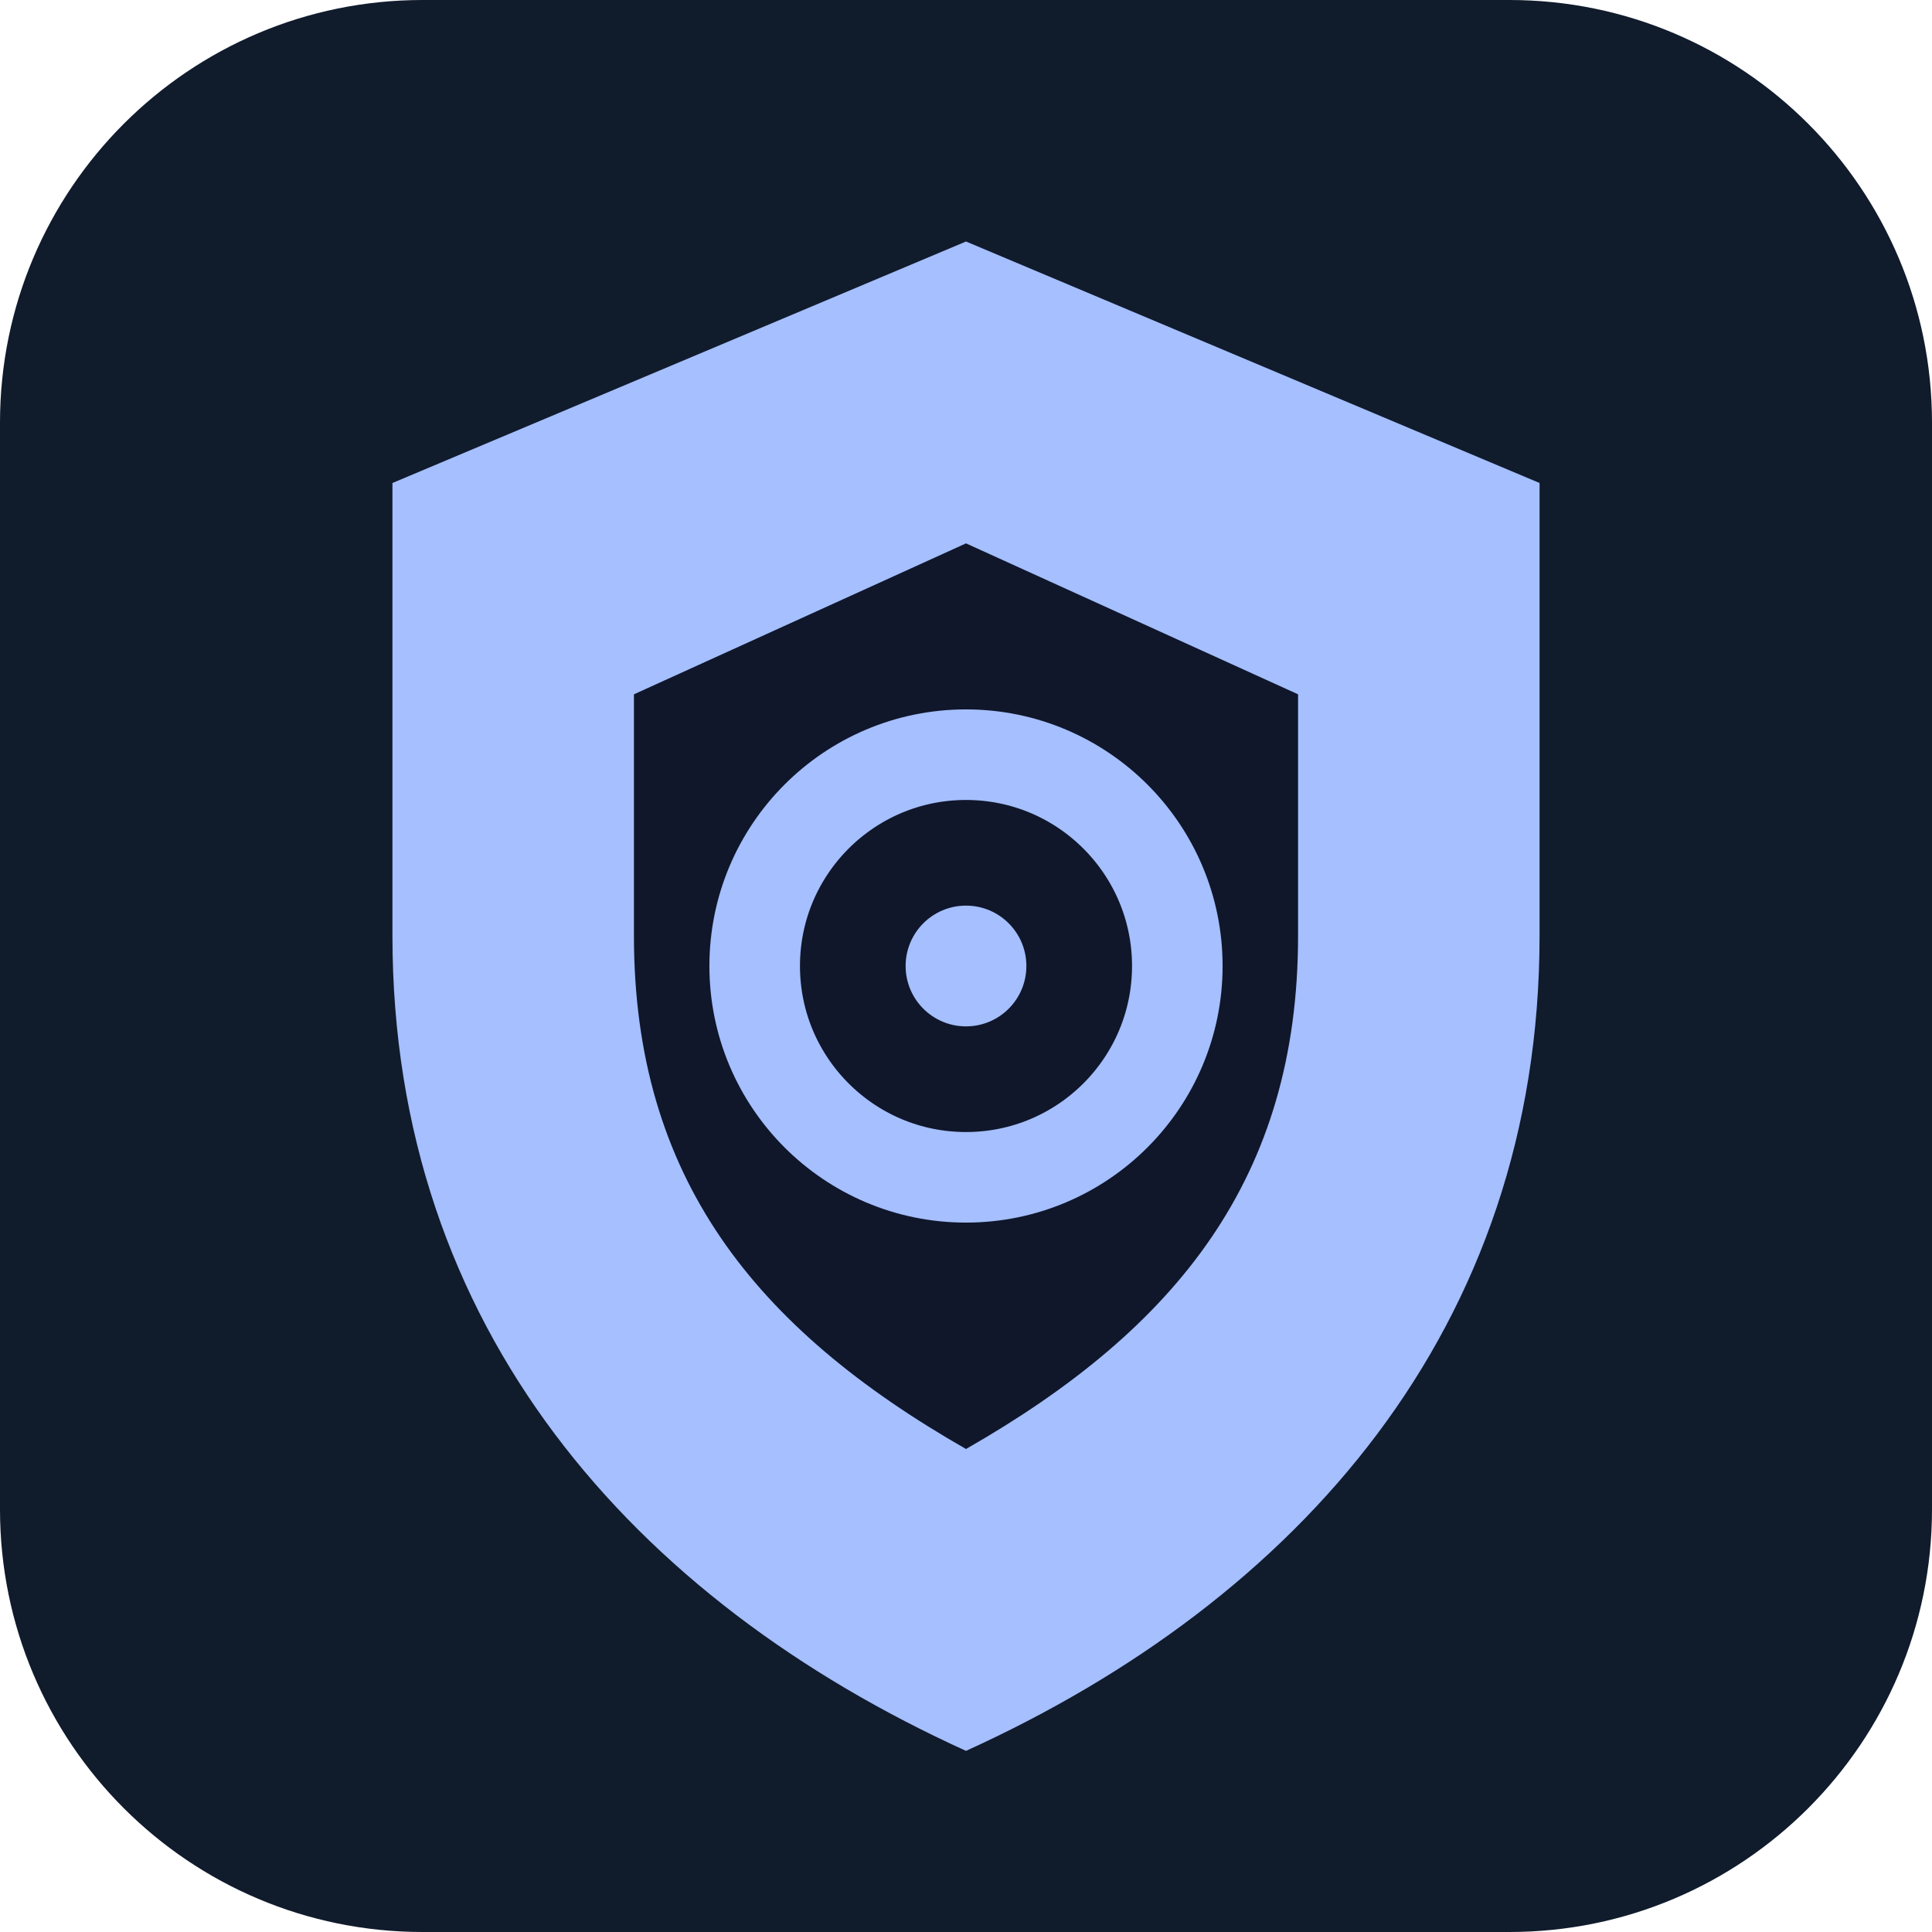
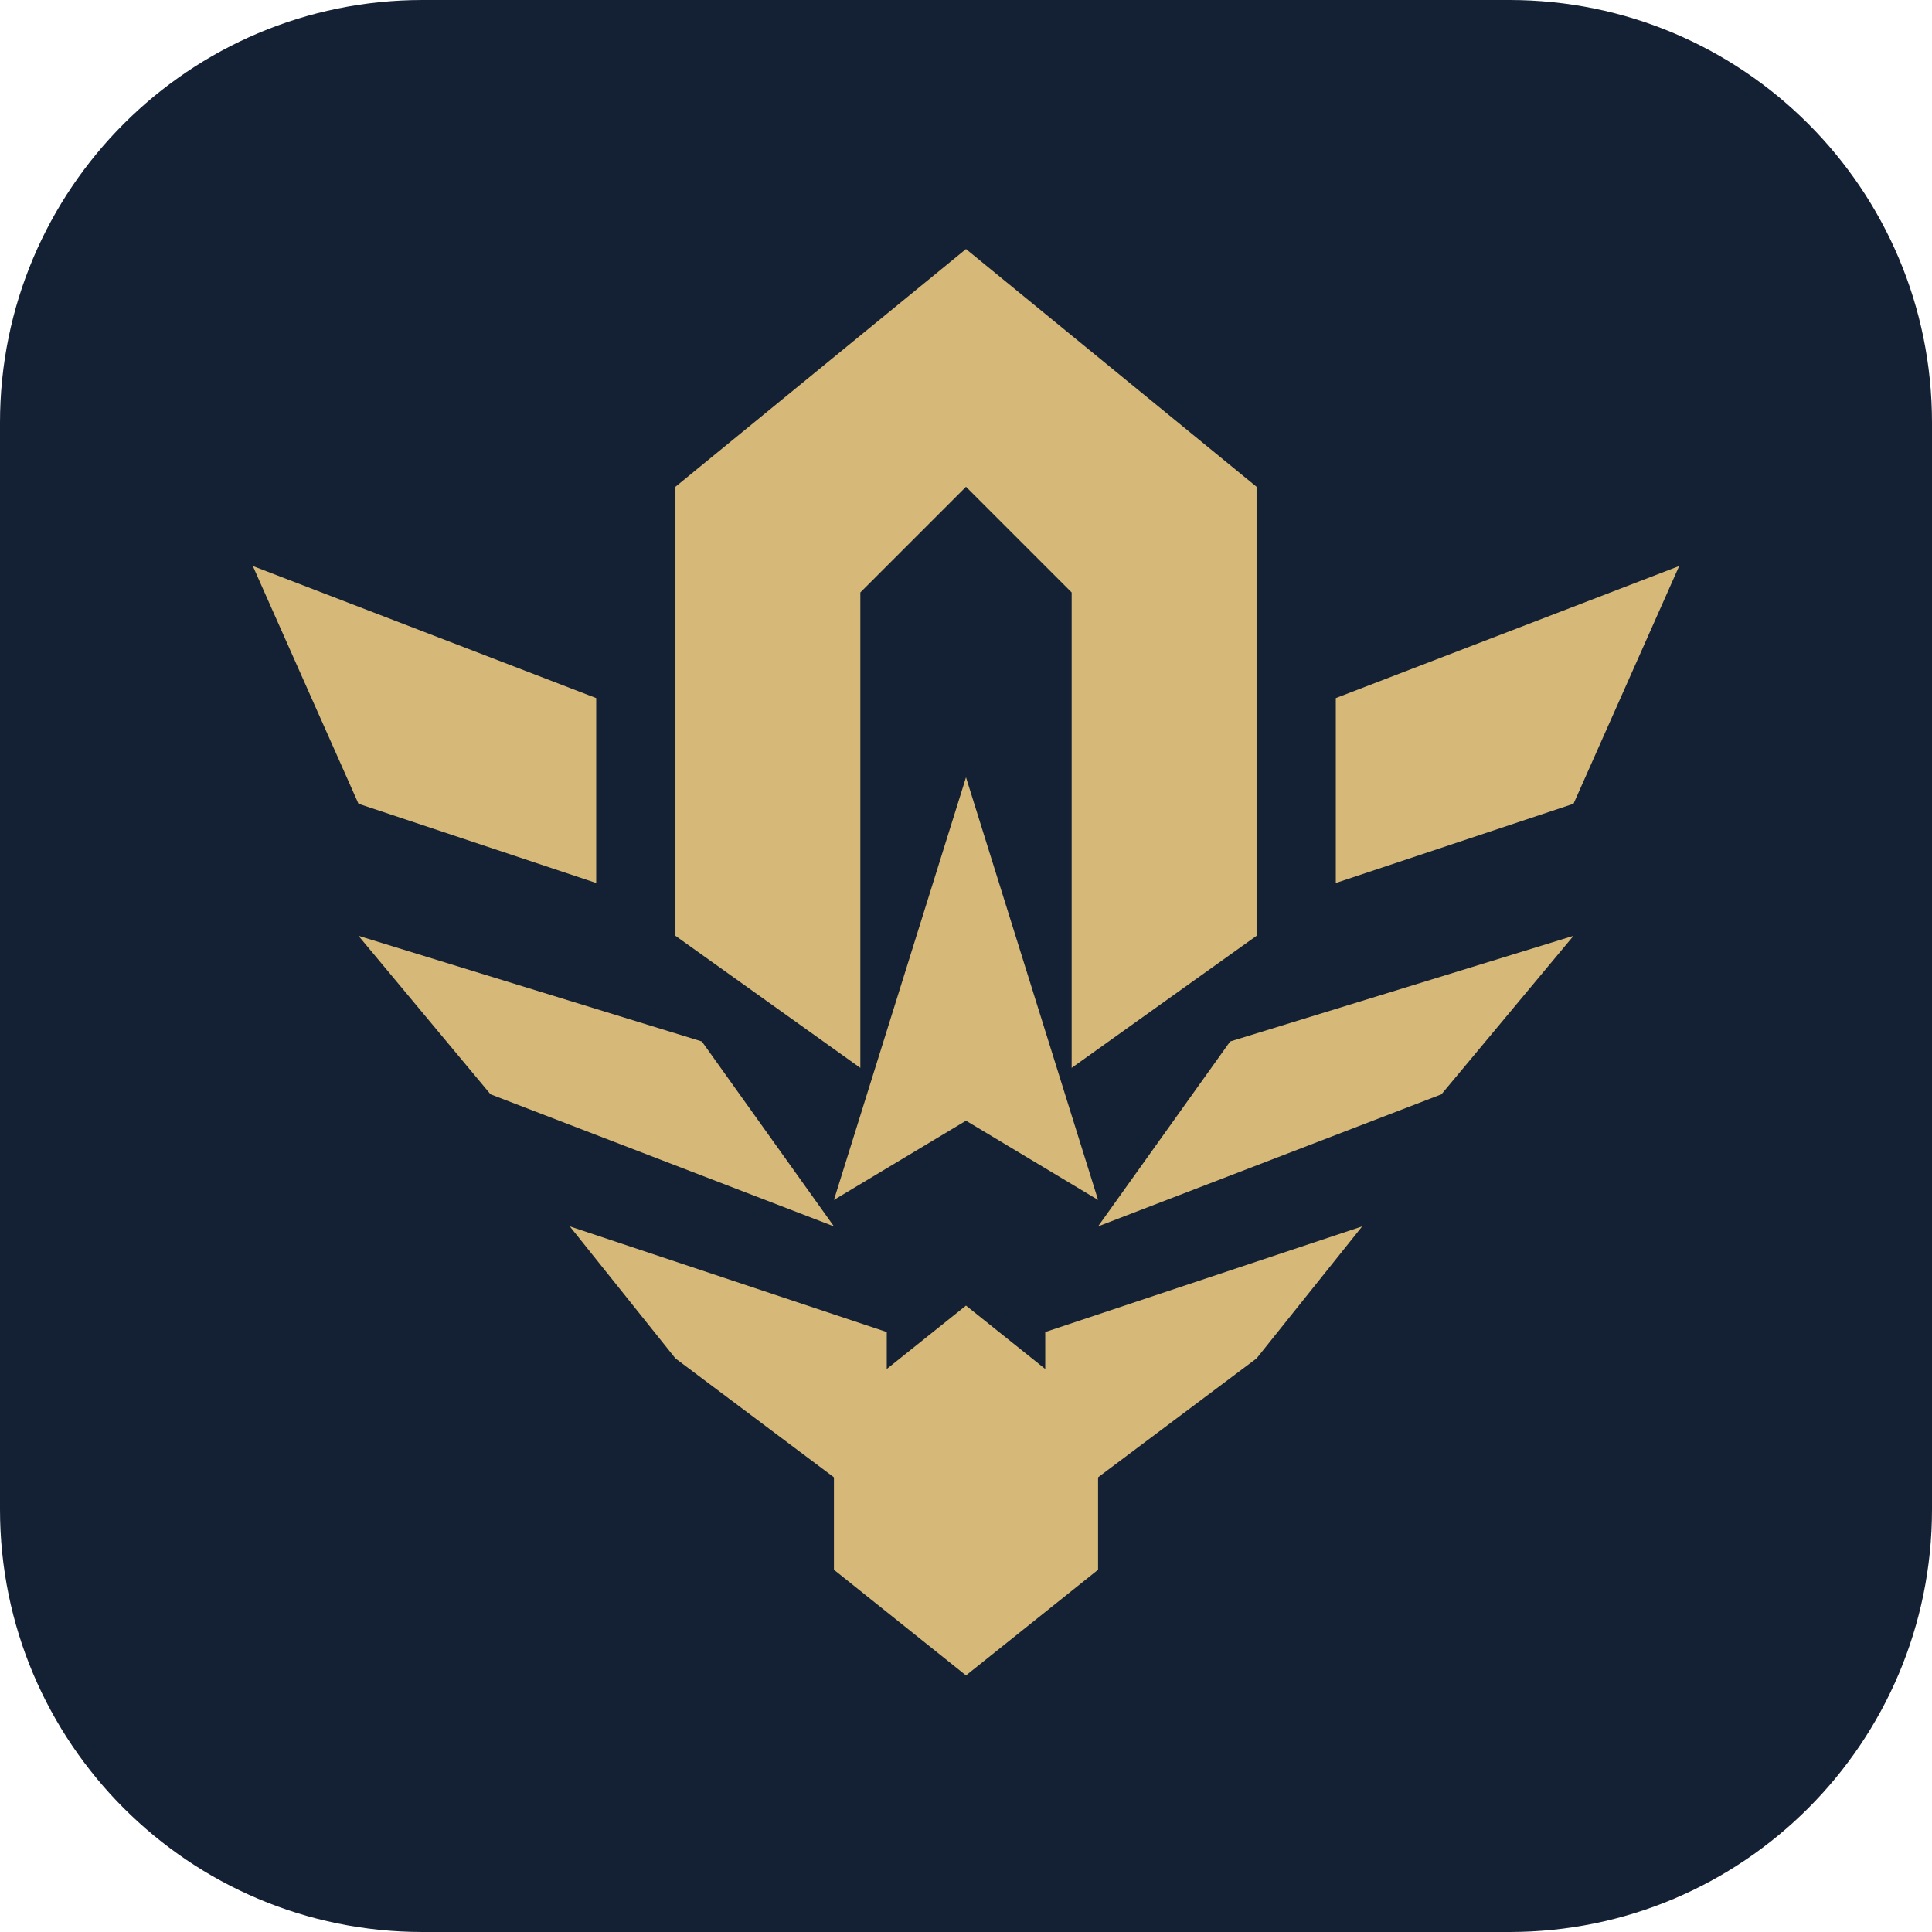
<svg xmlns="http://www.w3.org/2000/svg" viewBox="0 0 64 64">
-   <rect width="64" height="64" rx="14" fill="#101b2c" />
-   <path d="M32 8 51 16v15c0 13-8 22-19 27C21 53 13 44 13 31V16z" fill="#a5bfff" />
-   <path d="M32 18 43 23v8c0 8-4 13-11 17-7-4-11-9-11-17v-8z" fill="#10172b" />
-   <circle cx="32" cy="32" r="7" fill="none" stroke="#a5bfff" stroke-width="3" />
-   <circle cx="32" cy="32" r="2" fill="#a5bfff" />
+   <rect width="64" height="64" rx="14" fill="#142033" />
+   <g transform="translate(4 3) scale(.875)" fill="#d6b978">
+     <path d="M32 6 43 15v17l-7 5V19l-4-4-4 4v18l-7-5V15Z" />
+     <path d="m5 18 13 5v7L9 27Zm4 14 13 4 5 7-13-5Zm8 11 12 4v7l-8-6Z" />
+     <path d="m59 18-13 5v7l9-3Zm-4 14-13 4-5 7 13-5Zm-8 11-12 4v7l8-6Z" />
+     <path d="m32 26 5 16-5-3-5 3Z" />
+     <path d="m32 46 5 4v6l-5 4-5-4v-6Z" />
+   </g>
</svg>
